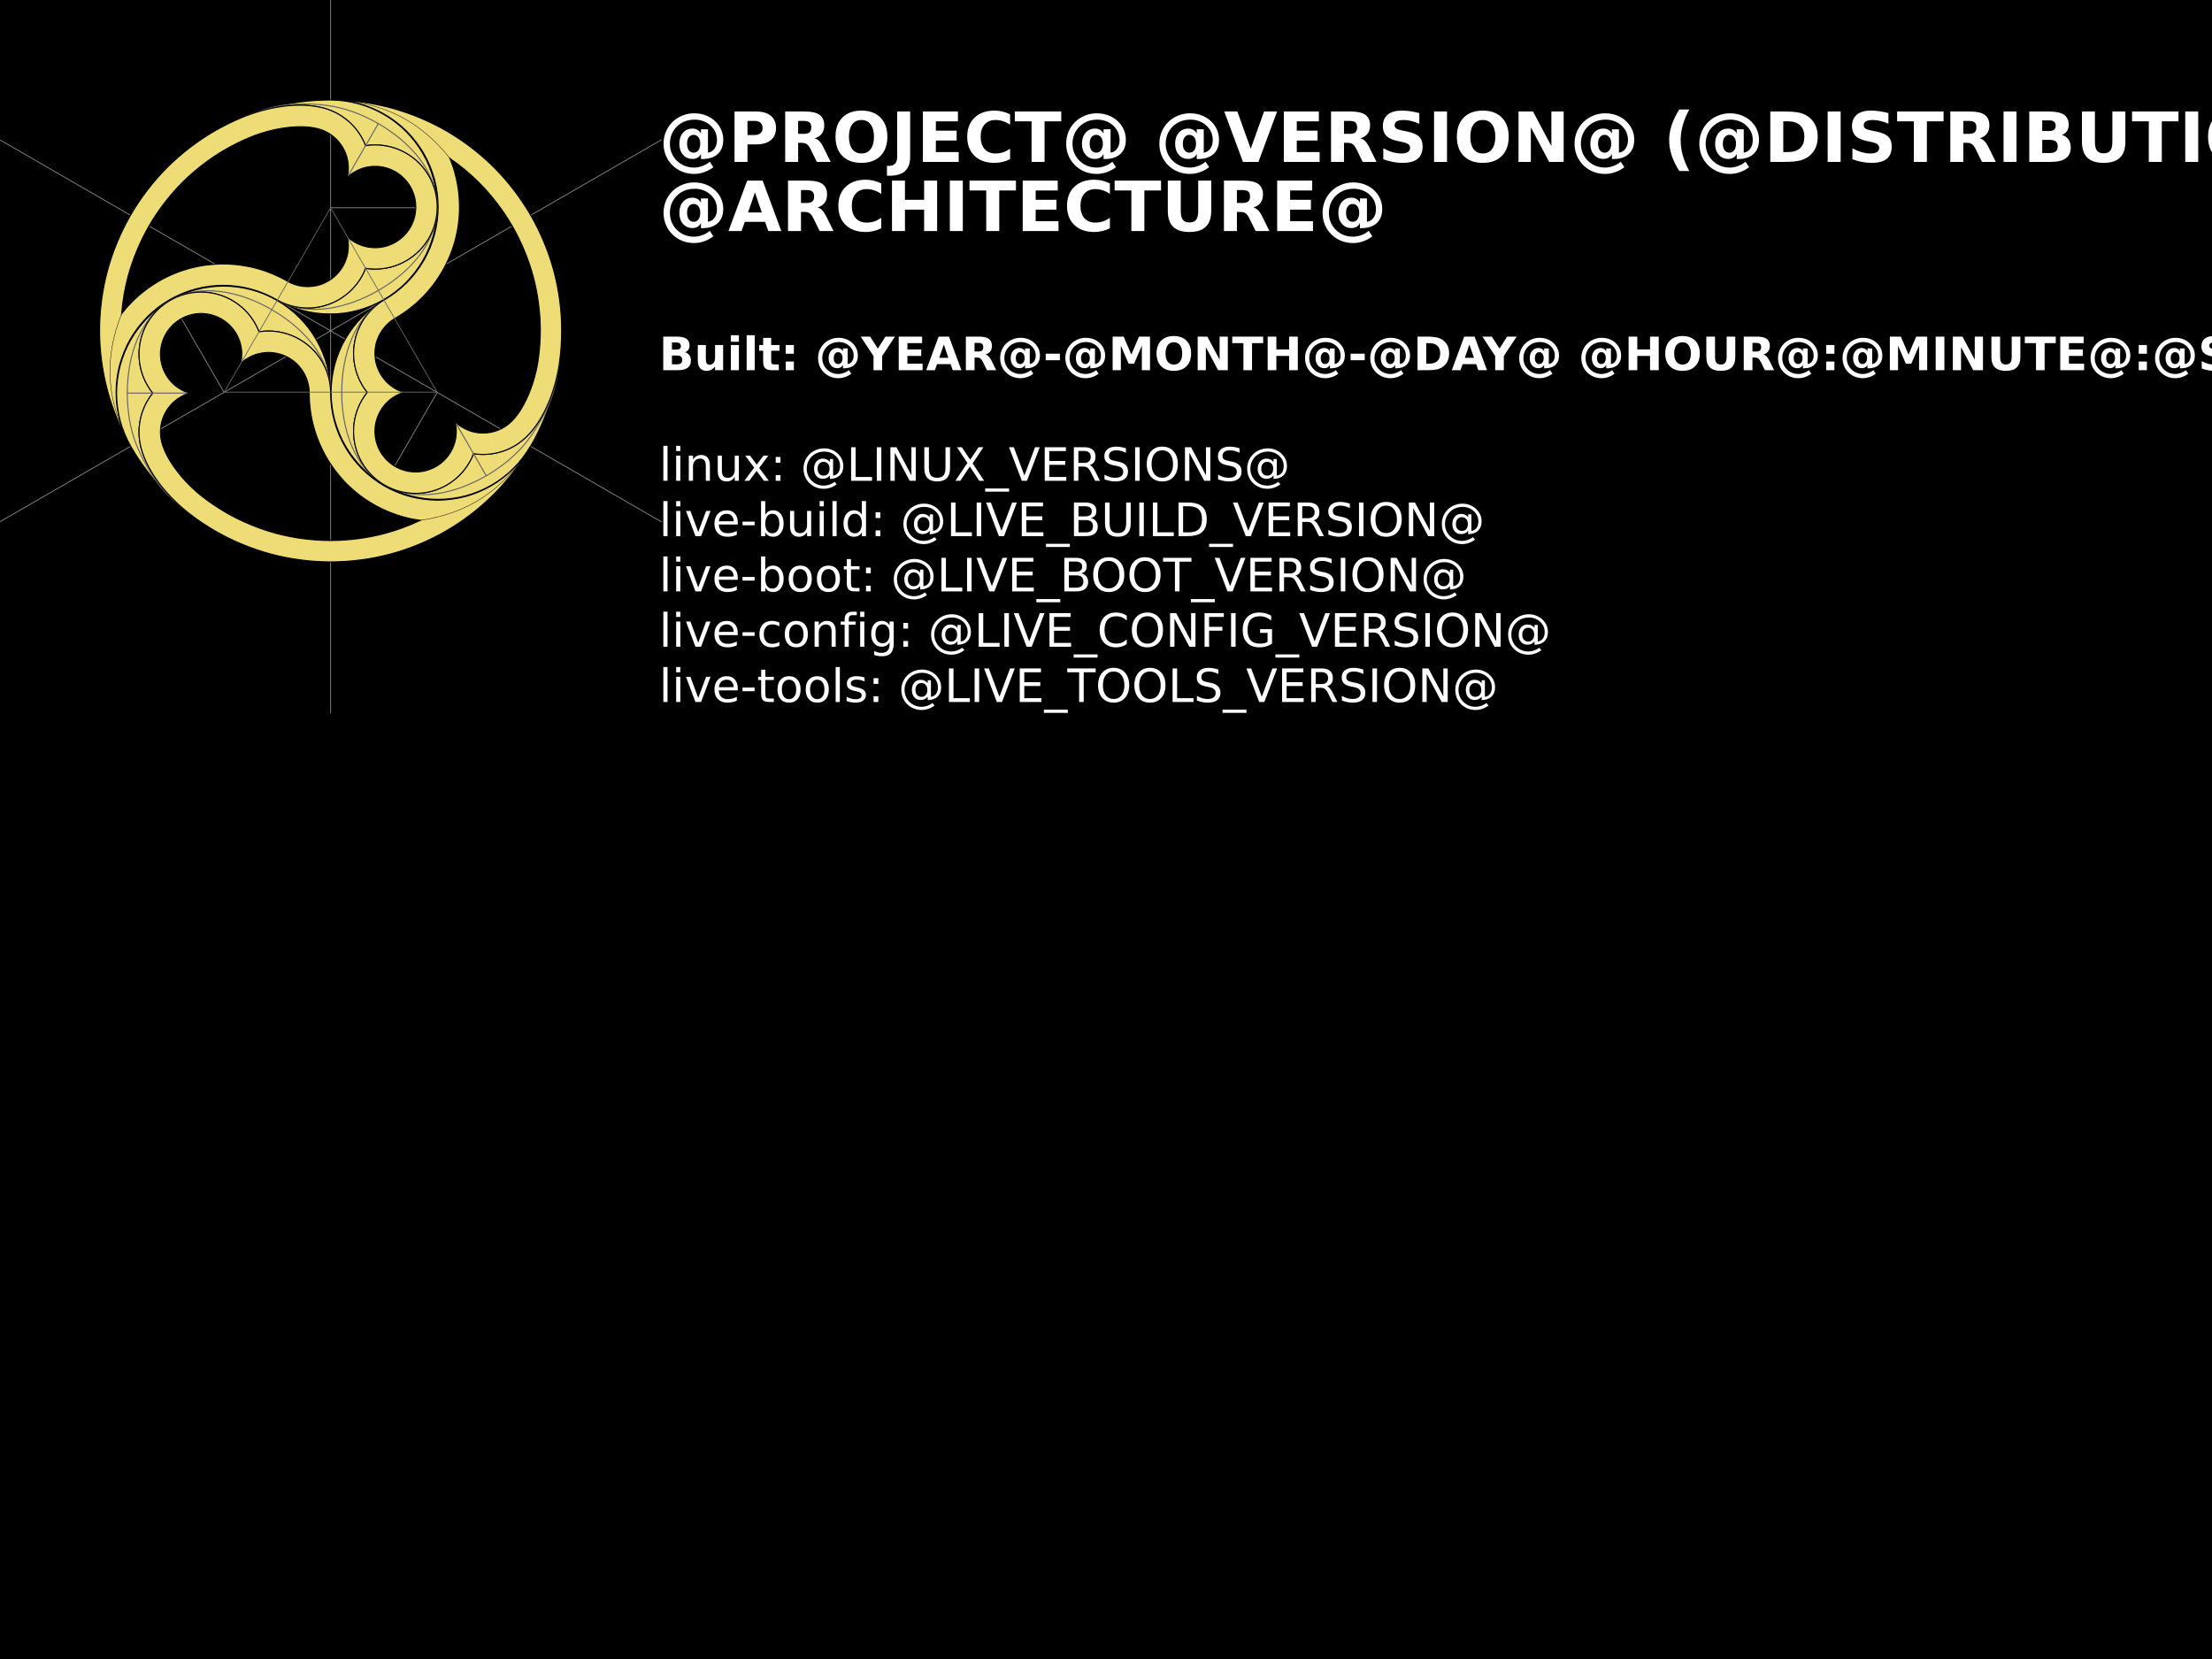
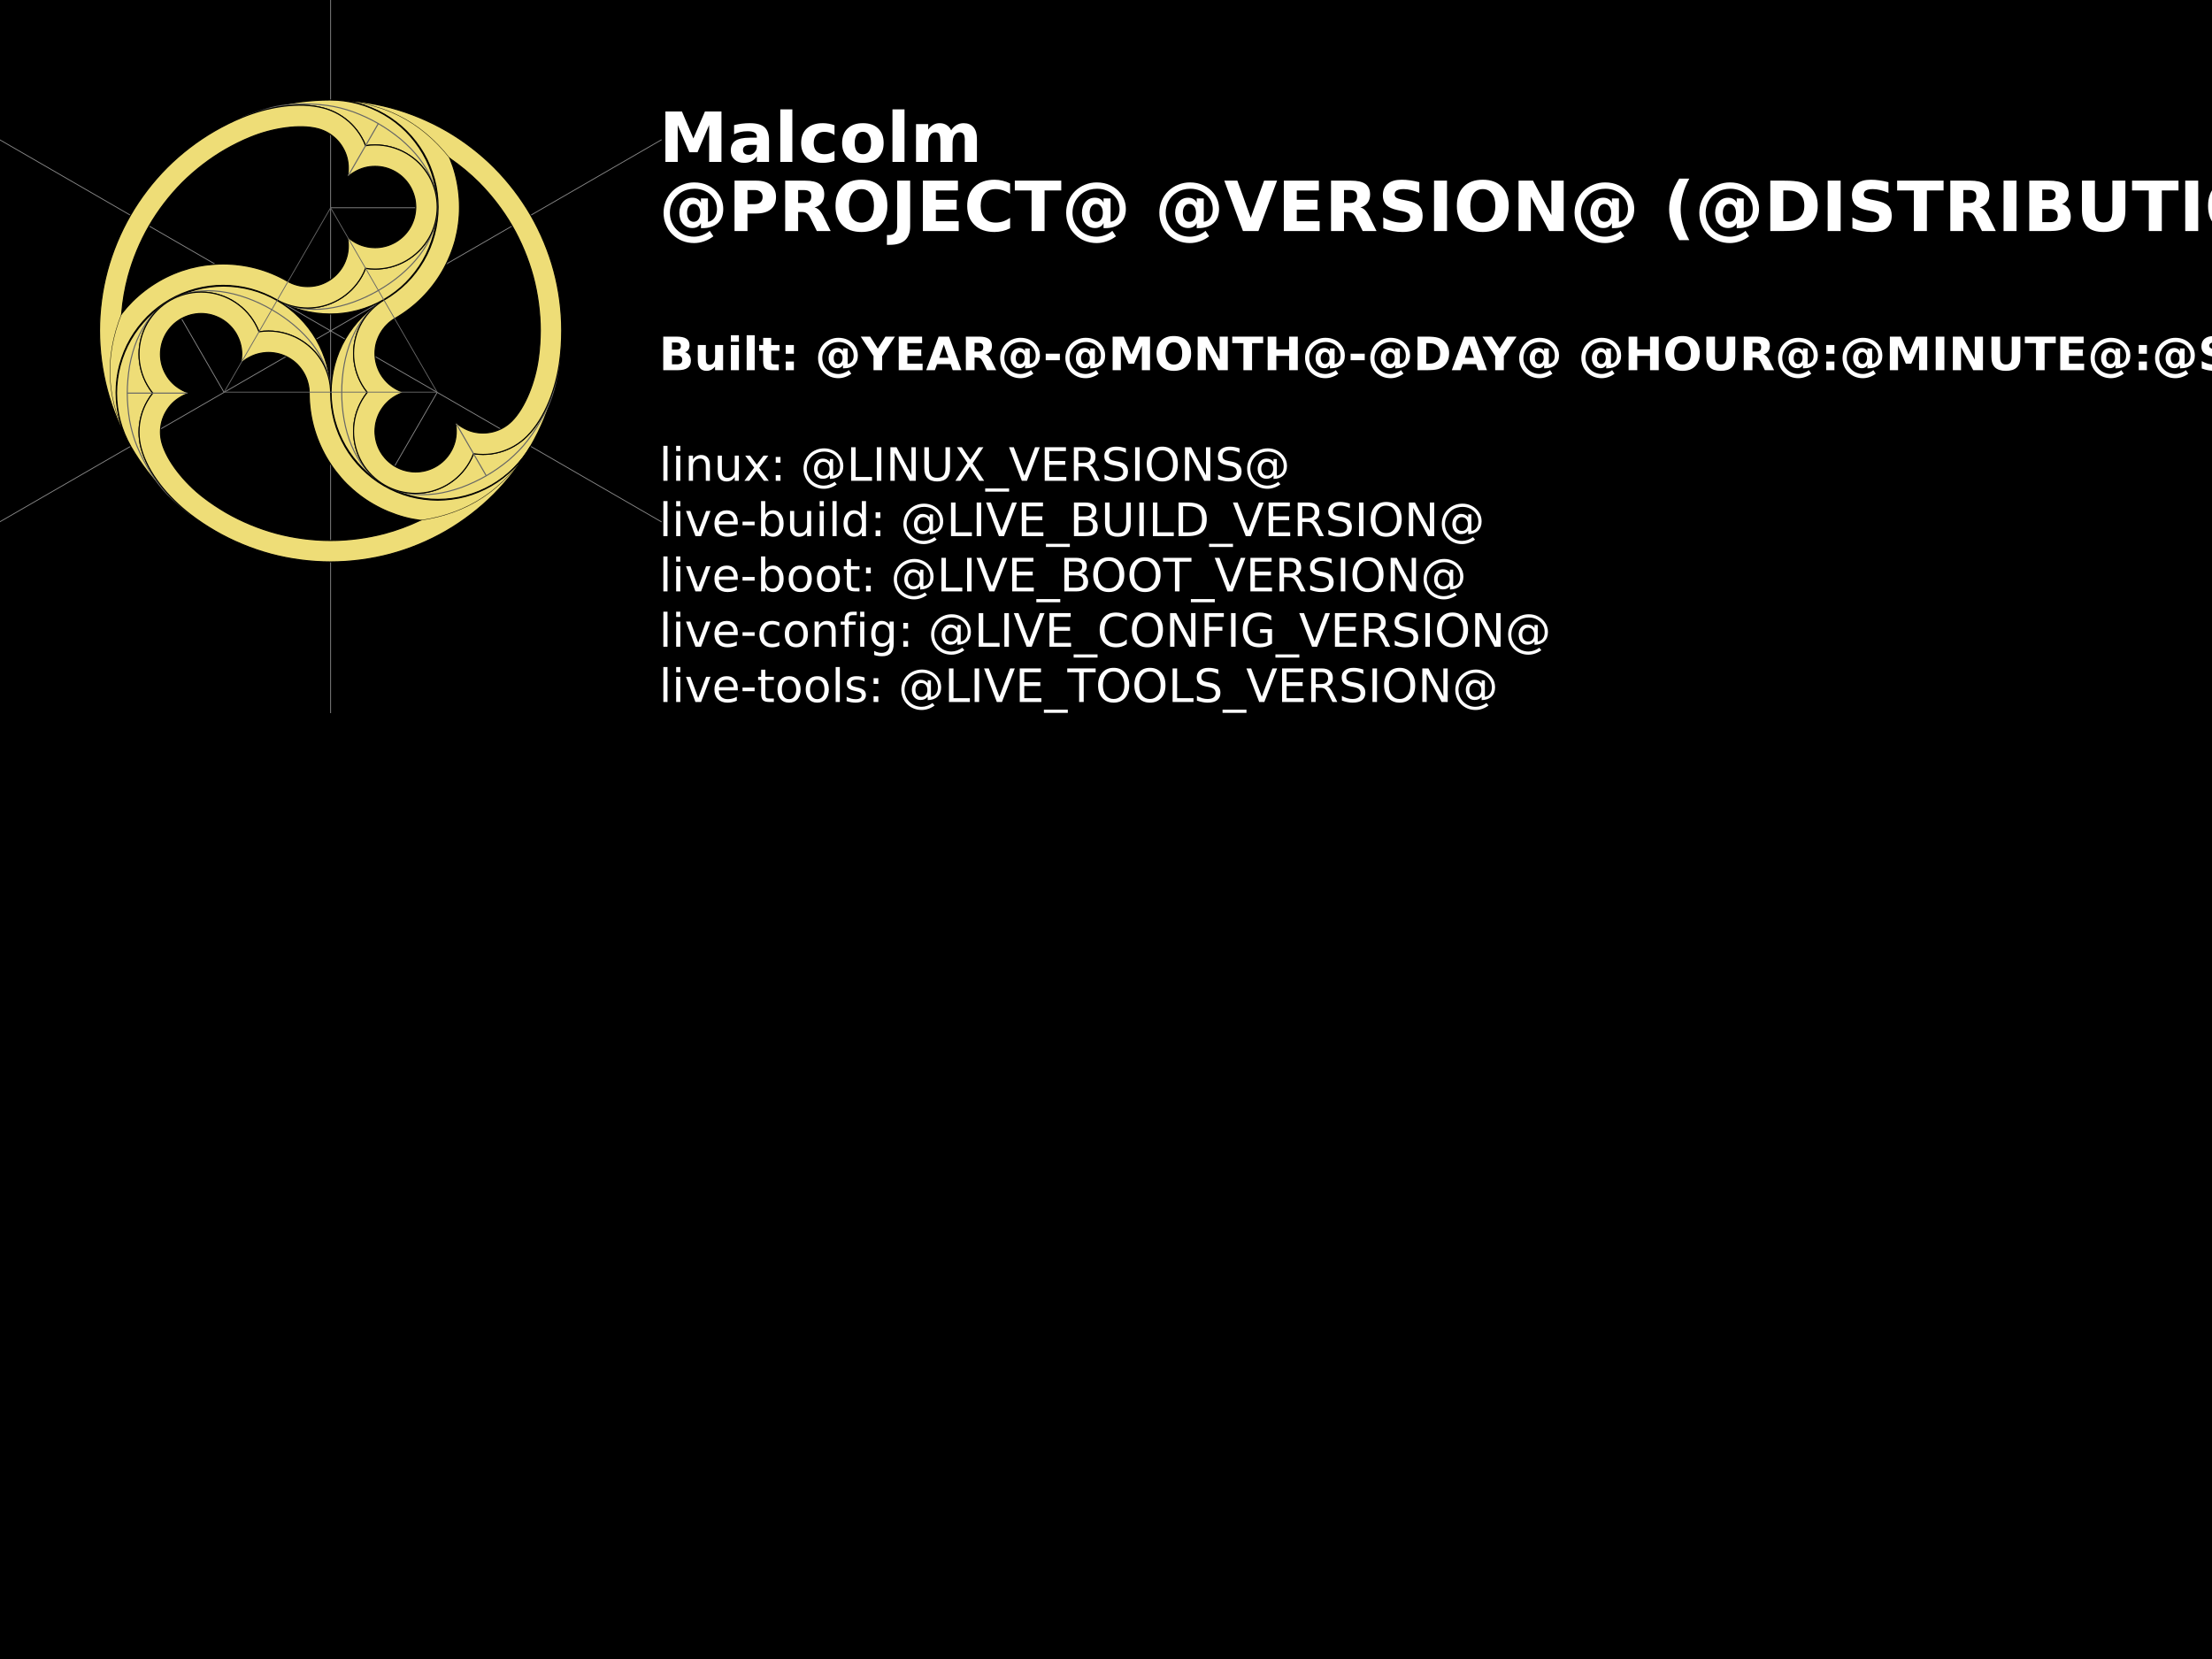
<svg xmlns="http://www.w3.org/2000/svg" xmlns:xlink="http://www.w3.org/1999/xlink" version="1.1" id="svg3320" height="480" width="640">
  <defs id="defs3322">
    <linearGradient id="linearGradient5012">
      <stop style="stop-color:#fdf188;stop-opacity:1;" offset="0" id="stop5014" />
      <stop style="stop-color:#d3bc00;stop-opacity:1;" offset="1" id="stop5016" />
    </linearGradient>
    <linearGradient id="linearGradient8543">
      <stop style="stop-color:#fffef5;stop-opacity:0.941;" offset="0" id="stop8545" />
      <stop style="stop-color:#fce94f;stop-opacity:0;" offset="1" id="stop8547" />
    </linearGradient>
    <linearGradient id="linearGradient11202">
      <stop style="stop-color:#c4a000;stop-opacity:1;" offset="0" id="stop11204" />
      <stop style="stop-color:#c4a000;stop-opacity:0;" offset="1" id="stop11206" />
    </linearGradient>
    <linearGradient id="linearGradient18284">
      <stop style="stop-color:#000000;stop-opacity:1;" offset="0" id="stop18286" />
      <stop id="stop20913" offset="0.5" style="stop-color:#000000;stop-opacity:1;" />
      <stop id="stop19165" offset="1" style="stop-color:#000000;stop-opacity:0;" />
    </linearGradient>
  </defs>
  <g transform="translate(0,-572.3622)" id="layer1">
    <rect y="572.362" x="0" height="480" width="640" id="rect3328" style="fill:#000000;fill-opacity:1;stroke:none" />
    <text xml:space="preserve" style="font-style:normal;font-variant:normal;font-weight:bold;font-stretch:normal;line-height:0;font-family:'DejaVu Sans';-inkscape-font-specification:'DejaVu Sans Bold';text-align:start;letter-spacing:0px;word-spacing:0px;writing-mode:lr-tb;text-anchor:start;fill:#ffffff;fill-opacity:1;stroke:none" x="190.681" y="619.207" id="text3002" transform="scale(1.000001)">
-       <tspan id="tspan3045" style="font-style:normal;font-weight:bold;font-size:20px;line-height:1;-inkscape-font-specification:'DejaVu Sans Bold'" x="190.681" y="619.207">@PROJECT@ @VERSION@ (@DISTRIBUTION@)</tspan>
-       <tspan id="tspan3041" style="font-style:normal;font-weight:bold;font-size:20px;line-height:1;-inkscape-font-specification:'DejaVu Sans Bold'" x="190.681" y="639.207">@ARCHITECTURE@</tspan>
+       <tspan id="tspan3045" style="font-style:normal;font-weight:bold;font-size:20px;line-height:1;-inkscape-font-specification:'DejaVu Sans Bold'" x="190.681" y="619.207">Malcolm</tspan>
+       <tspan id="tspan3041" style="font-style:normal;font-weight:bold;font-size:20px;line-height:1;-inkscape-font-specification:'DejaVu Sans Bold'" x="190.681" y="639.207">@PROJECT@ @VERSION@ (@DISTRIBUTION@)</tspan>
      <tspan id="tspan3037" style="font-style:normal;font-weight:bold;font-size:20px;line-height:1.2;-inkscape-font-specification:'DejaVu Sans Bold'" x="190.681" y="661.207"> </tspan>
      <tspan id="tspan3039" style="font-style:normal;font-weight:bold;font-size:13.333px;line-height:1.2;-inkscape-font-specification:'DejaVu Sans Bold'" x="190.681" y="679.475">Built: @YEAR@-@MONTH@-@DAY@ @HOUR@:@MINUTE@:@SECOND@ @TIMEZONE@</tspan>
      <tspan id="tspan3098" style="font-style:normal;font-weight:bold;font-size:13.333px;line-height:1.2;-inkscape-font-specification:'DejaVu Sans Bold'" x="190.681" y="695.475"> </tspan>
      <tspan id="tspan3102" style="font-style:normal;font-weight:normal;font-size:13.333px;line-height:1.2;-inkscape-font-specification:'DejaVu Sans'" x="190.681" y="711.475">linux: @LINUX_VERSIONS@</tspan>
      <tspan id="tspan3076" style="font-style:normal;font-weight:normal;font-size:13.333px;line-height:1.2;-inkscape-font-specification:'DejaVu Sans'" x="190.681" y="727.475">live-build: @LIVE_BUILD_VERSION@</tspan>
      <tspan id="tspan3068" style="font-style:normal;font-weight:normal;font-size:13.333px;line-height:1.2;-inkscape-font-specification:'DejaVu Sans'" x="190.681" y="743.475">live-boot: @LIVE_BOOT_VERSION@</tspan>
      <tspan id="tspan3070" style="font-style:normal;font-weight:normal;font-size:13.333px;line-height:1.2;-inkscape-font-specification:'DejaVu Sans'" x="190.681" y="759.475">live-config: @LIVE_CONFIG_VERSION@</tspan>
      <tspan id="tspan3012" style="font-style:normal;font-weight:normal;font-size:13.333px;line-height:1.2;-inkscape-font-specification:'DejaVu Sans'" x="190.681" y="775.475">live-tools: @LIVE_TOOLS_VERSION@</tspan>
      <tspan id="tspan3066" style="font-style:normal;font-weight:normal;font-size:13.333px;line-height:1.2;-inkscape-font-specification:'DejaVu Sans'" x="190.681" y="791.475"> </tspan>
    </text>
    <text transform="translate(0,572.3622)" id="text3114" y="336.774" x="200" style="font-style:normal;font-weight:normal;line-height:0%;font-family:sans-serif;letter-spacing:0px;word-spacing:0px;fill:#000000;fill-opacity:1;stroke:none" xml:space="preserve">
      <tspan style="font-size:40px;line-height:1.25;font-family:sans-serif" y="336.774" x="200" id="tspan3116"> </tspan>
    </text>
    <g id="g298" transform="matrix(0.2353426,0,0,0.2353426,210.742,520.9313)">
      <g stroke="#888888" stroke-width="0.76px" fill="none" id="g12" transform="matrix(1.315789,0,0,1.315789,-817.9533,289.7391)">
        <path d="M -59.34,433.6 559.26,76.4" id="path6" />
        <path d="M 559.3,433.6 -59.3,76.4" id="path8" />
        <path d="M 250,-102.2 V 612.2" id="path10" />
      </g>
      <use xlink:href="#a" transform="matrix(-0.5,-0.866,0.866,-0.5,-1274.949,514.419)" id="use14" x="0" y="0" width="100%" height="100%" />
      <use xlink:href="#a" transform="matrix(-0.5,0.866,-0.866,-0.5,-192.0685,1361.377)" id="use16" x="0" y="0" width="100%" height="100%" />
      <g id="a" transform="matrix(1.315789,0,0,1.315789,-817.9533,289.7391)">
        <path stroke="#888888" stroke-width="0.76px" d="M 329,140 H 250" fill="none" id="path18" />
        <path stroke="#000000" fill="#eedd77" d="m 250,313.2 c 0,-5 -0.7,-10.2 -2,-15 -1.3,-4.8 -3.3,-9.7 -5.8,-14 -2.5,-4.3 -5.6,-8.5 -9.2,-12 -3.5,-3.5 -7.7,-6.7 -12,-9.2 -4.3,-2.5 -9.2,-4.5 -14,-5.8 -4.8,-1.3 -10,-2 -15,-2 -2.9,0 -6,0.2 -8.9,0.7 -1.1,-2.8 -2.4,-5.5 -3.9,-8.1 -2.5,-4.3 -5.6,-8.4 -9.2,-12 -3.5,-3.5 -7.7,-6.7 -12,-9.2 -4.3,-2.5 -9.2,-4.5 -14,-5.8 -4.8,-1.3 -10,-2 -15,-2 -5,0 -10.2,0.7 -15,2 -4.8,1.3 -9.7,3.3 -14,5.8 -4.33,2.5 -8.47,5.7 -12.01,9.2 -3.54,3.6 -6.72,7.7 -9.22,12 -2.5,4.4 -4.5,9.2 -5.79,14 -1.3,4.9 -1.98,10 -1.98,15 0,5 0.68,10.2 1.98,15 1.29,4.9 3.29,9.7 5.79,14 1.47,2.6 3.18,5.1 5.06,7.4 -1.88,2.3 -3.59,4.8 -5.06,7.4 -2.5,4.3 -4.5,9.1 -5.79,14 -1.3,4.8 -1.98,10 -1.98,15 0,5 0.68,10.2 1.98,15 6.33,23.6 25.48,46.2 45.82,61.8 -7.5,-5.8 -14.6,-12 -21.16,-18.6 C 84.5,394.7 72.69,379.3 63.4,363.2 59.08,355.7 55.64,347.4 53.41,339.1 51.17,330.8 50,321.8 50,313.2 c 0,-8.6 1.17,-17.5 3.41,-25.9 2.23,-8.3 5.67,-16.6 9.99,-24.1 4.31,-7.5 9.79,-14.6 15.89,-20.7 6.1,-6.1 13.24,-11.6 20.71,-15.9 7.5,-4.3 15.8,-7.8 24.1,-10 8.4,-2.2 17.3,-3.4 25.9,-3.4 8.6,0 17.5,1.2 25.9,3.4 8.3,2.2 16.6,5.7 24.1,10 7.5,4.3 14.6,9.8 20.7,15.9 6.1,6.1 11.6,13.2 15.9,20.7 4.3,7.5 7.8,15.8 10,24.1 2.2,8.4 3.4,17.3 3.4,25.9 z" fill-rule="evenodd" id="path20" />
        <g transform="matrix(2,0,0,2,-350,-260)" id="g24">
          <path stroke="#666666" stroke-width="0.5" d="m 300,286.6 c 0,-16.6 -12.8,-30.5 -27.5,-39 -14.7,-8.5 -33.1,-12.6 -47.5,-4.3 -3.6,2.1 -6.6,4.8 -9.2,7.9 -2.5,3.1 -4.6,6.7 -6.2,10.5 -1.6,3.8 -2.7,7.9 -3.5,12.1 -0.7,4.2 -1.1,8.6 -1.1,12.8 0,4.3 0.4,8.6 1.1,12.8 0.8,4.2 1.9,8.3 3.5,12.1 3.7,9 9.2,17.4 14.2,22.4 3.3,3.3 6.9,6.4 10.6,9.3" fill="none" id="path22" />
        </g>
        <path stroke="#000000" fill="#eedd77" d="m 436.6,363.2 c -9.3,16.1 -21.1,31.5 -34.2,44.6 -13.2,13.2 -28.6,25 -44.7,34.3 -16.1,9.3 -34,16.7 -51.9,21.5 -18,4.8 -37.2,7.3 -55.8,7.3 -18.6,0 -37.8,-2.5 -55.8,-7.3 -17.9,-4.8 -35.8,-12.2 -51.9,-21.5 -8.1,-4.7 -16,-9.9 -23.5,-15.7 -20.34,-15.6 -39.49,-38.2 -45.82,-61.8 -1.3,-4.8 -1.98,-10 -1.98,-15 0,-5 0.68,-10.2 1.98,-15 1.29,-4.9 3.29,-9.7 5.79,-14 1.47,-2.6 3.18,-5.1 5.06,-7.4 -1.88,-2.3 -3.59,-4.8 -5.06,-7.4 -2.5,-4.3 -4.5,-9.1 -5.79,-14 -1.3,-4.8 -1.98,-10 -1.98,-15 0,-5 0.68,-10.1 1.98,-15 1.29,-4.8 3.29,-9.6 5.79,-14 2.5,-4.3 5.68,-8.4 9.22,-12 3.54,-3.5 7.68,-6.7 12.01,-9.2 4.3,-2.5 9.2,-4.5 14,-5.8 4.8,-1.3 10,-2 15,-2 5,0 10.2,0.7 15,2 4.8,1.3 9.7,3.3 14,5.8 4.3,2.5 8.5,5.7 12,9.2 3.6,3.6 6.7,7.7 9.2,12 1.5,2.6 2.8,5.3 3.9,8.1 2.9,-0.5 6,-0.7 8.9,-0.7 5,0 10.2,0.7 15,2 4.8,1.3 9.7,3.3 14,5.8 4.3,2.5 8.5,5.7 12,9.2 3.6,3.5 6.7,7.7 9.2,12 2.5,4.3 4.5,9.2 5.8,14 1.3,4.8 2,10 2,15 0,8.6 1.2,17.6 3.4,25.9 2.2,8.3 5.7,16.6 10,24.1 4.3,7.5 9.8,14.6 15.9,20.7 6.1,6.1 13.2,11.6 20.7,15.9 7.5,4.3 15.8,7.8 24.1,10 8.4,2.2 17.3,3.4 25.9,3.4 8.6,0 17.5,-1.2 25.9,-3.4 8.3,-2.2 16.6,-5.7 24.1,-10 7.5,-4.3 14.6,-9.8 20.7,-15.9 6.1,-6.1 11.6,-13.2 15.9,-20.7 z m -102.9,68.9 c -5,-0.7 -10,-1.7 -14.8,-3 -10,-2.7 -19.9,-6.8 -28.9,-12 -9,-5.1 -17.5,-11.7 -24.9,-19 -7.3,-7.4 -13.8,-15.9 -19,-24.9 -5.2,-9 -9.3,-18.9 -12,-28.9 -2.7,-10 -4.1,-20.7 -4.1,-31.1 0,-3.3 -0.4,-6.7 -1.3,-9.8 -0.8,-3.2 -2.2,-6.4 -3.8,-9.2 -1.6,-2.8 -3.7,-5.5 -6,-7.9 -2.3,-2.3 -5.1,-4.4 -7.9,-6 -2.8,-1.6 -6,-3 -9.2,-3.8 -3.1,-0.8 -6.5,-1.3 -9.8,-1.3 -3.3,0 -6.7,0.5 -9.8,1.3 -3.2,0.8 -6.4,2.2 -9.2,3.8 -2.5,1.4 -4.9,3.2 -7,5.2 0.7,-2.8 1,-5.8 1,-8.7 0,-3.2 -0.4,-6.6 -1.3,-9.8 -0.8,-3.2 -2.2,-6.3 -3.8,-9.2 -1.6,-2.8 -3.7,-5.5 -6,-7.8 -2.3,-2.4 -5.1,-4.4 -7.9,-6.1 -2.8,-1.6 -6,-2.9 -9.2,-3.8 -3.1,-0.8 -6.5,-1.3 -9.8,-1.3 -3.3,0 -6.7,0.5 -9.8,1.3 -3.2,0.9 -6.4,2.2 -9.2,3.8 -2.8,1.7 -5.6,3.7 -7.9,6.1 -2.29,2.3 -4.37,5 -6.01,7.8 -1.64,2.9 -2.95,6 -3.79,9.2 -0.85,3.2 -1.3,6.6 -1.3,9.8 0,3.3 0.45,6.7 1.3,9.9 0.84,3.1 2.15,6.3 3.79,9.1 1.64,2.9 3.72,5.6 6.01,7.9 2.3,2.3 5.1,4.4 7.9,6 2.5,1.5 5.2,2.7 8,3.5 -2.8,0.8 -5.5,2 -8,3.5 -2.8,1.6 -5.6,3.7 -7.9,6 -2.29,2.3 -4.37,5 -6.01,7.9 -1.64,2.8 -2.95,6 -3.79,9.1 -0.85,3.2 -1.3,6.6 -1.3,9.9 0,3.3 0.45,6.6 1.3,9.8 4.54,17 20.9,37.5 38.7,51.1 6.8,5.3 14,10 21.3,14.3 14.6,8.4 30.8,15.1 47.1,19.5 16.3,4.3 33.7,6.6 50.6,6.6 16.9,0 34.3,-2.3 50.6,-6.6 11.2,-3 22.5,-7.2 33.1,-12.2 z" fill-rule="evenodd" id="path26" />
        <path d="m 333.7,432.1 c 45.1,-6.6 78.1,-28.5 102.9,-68.9" stroke="#000000" stroke-width="0.38" fill="none" id="path28" />
        <path stroke="#666666" d="M 116.2,313.2 H 60" fill="none" id="path30" />
      </g>
      <path stroke="#666666" stroke-width="1" d="M -358.085,700.66 H -619.927 l 130.921,-226.711 z" fill="none" id="path33" />
    </g>
  </g>
</svg>
